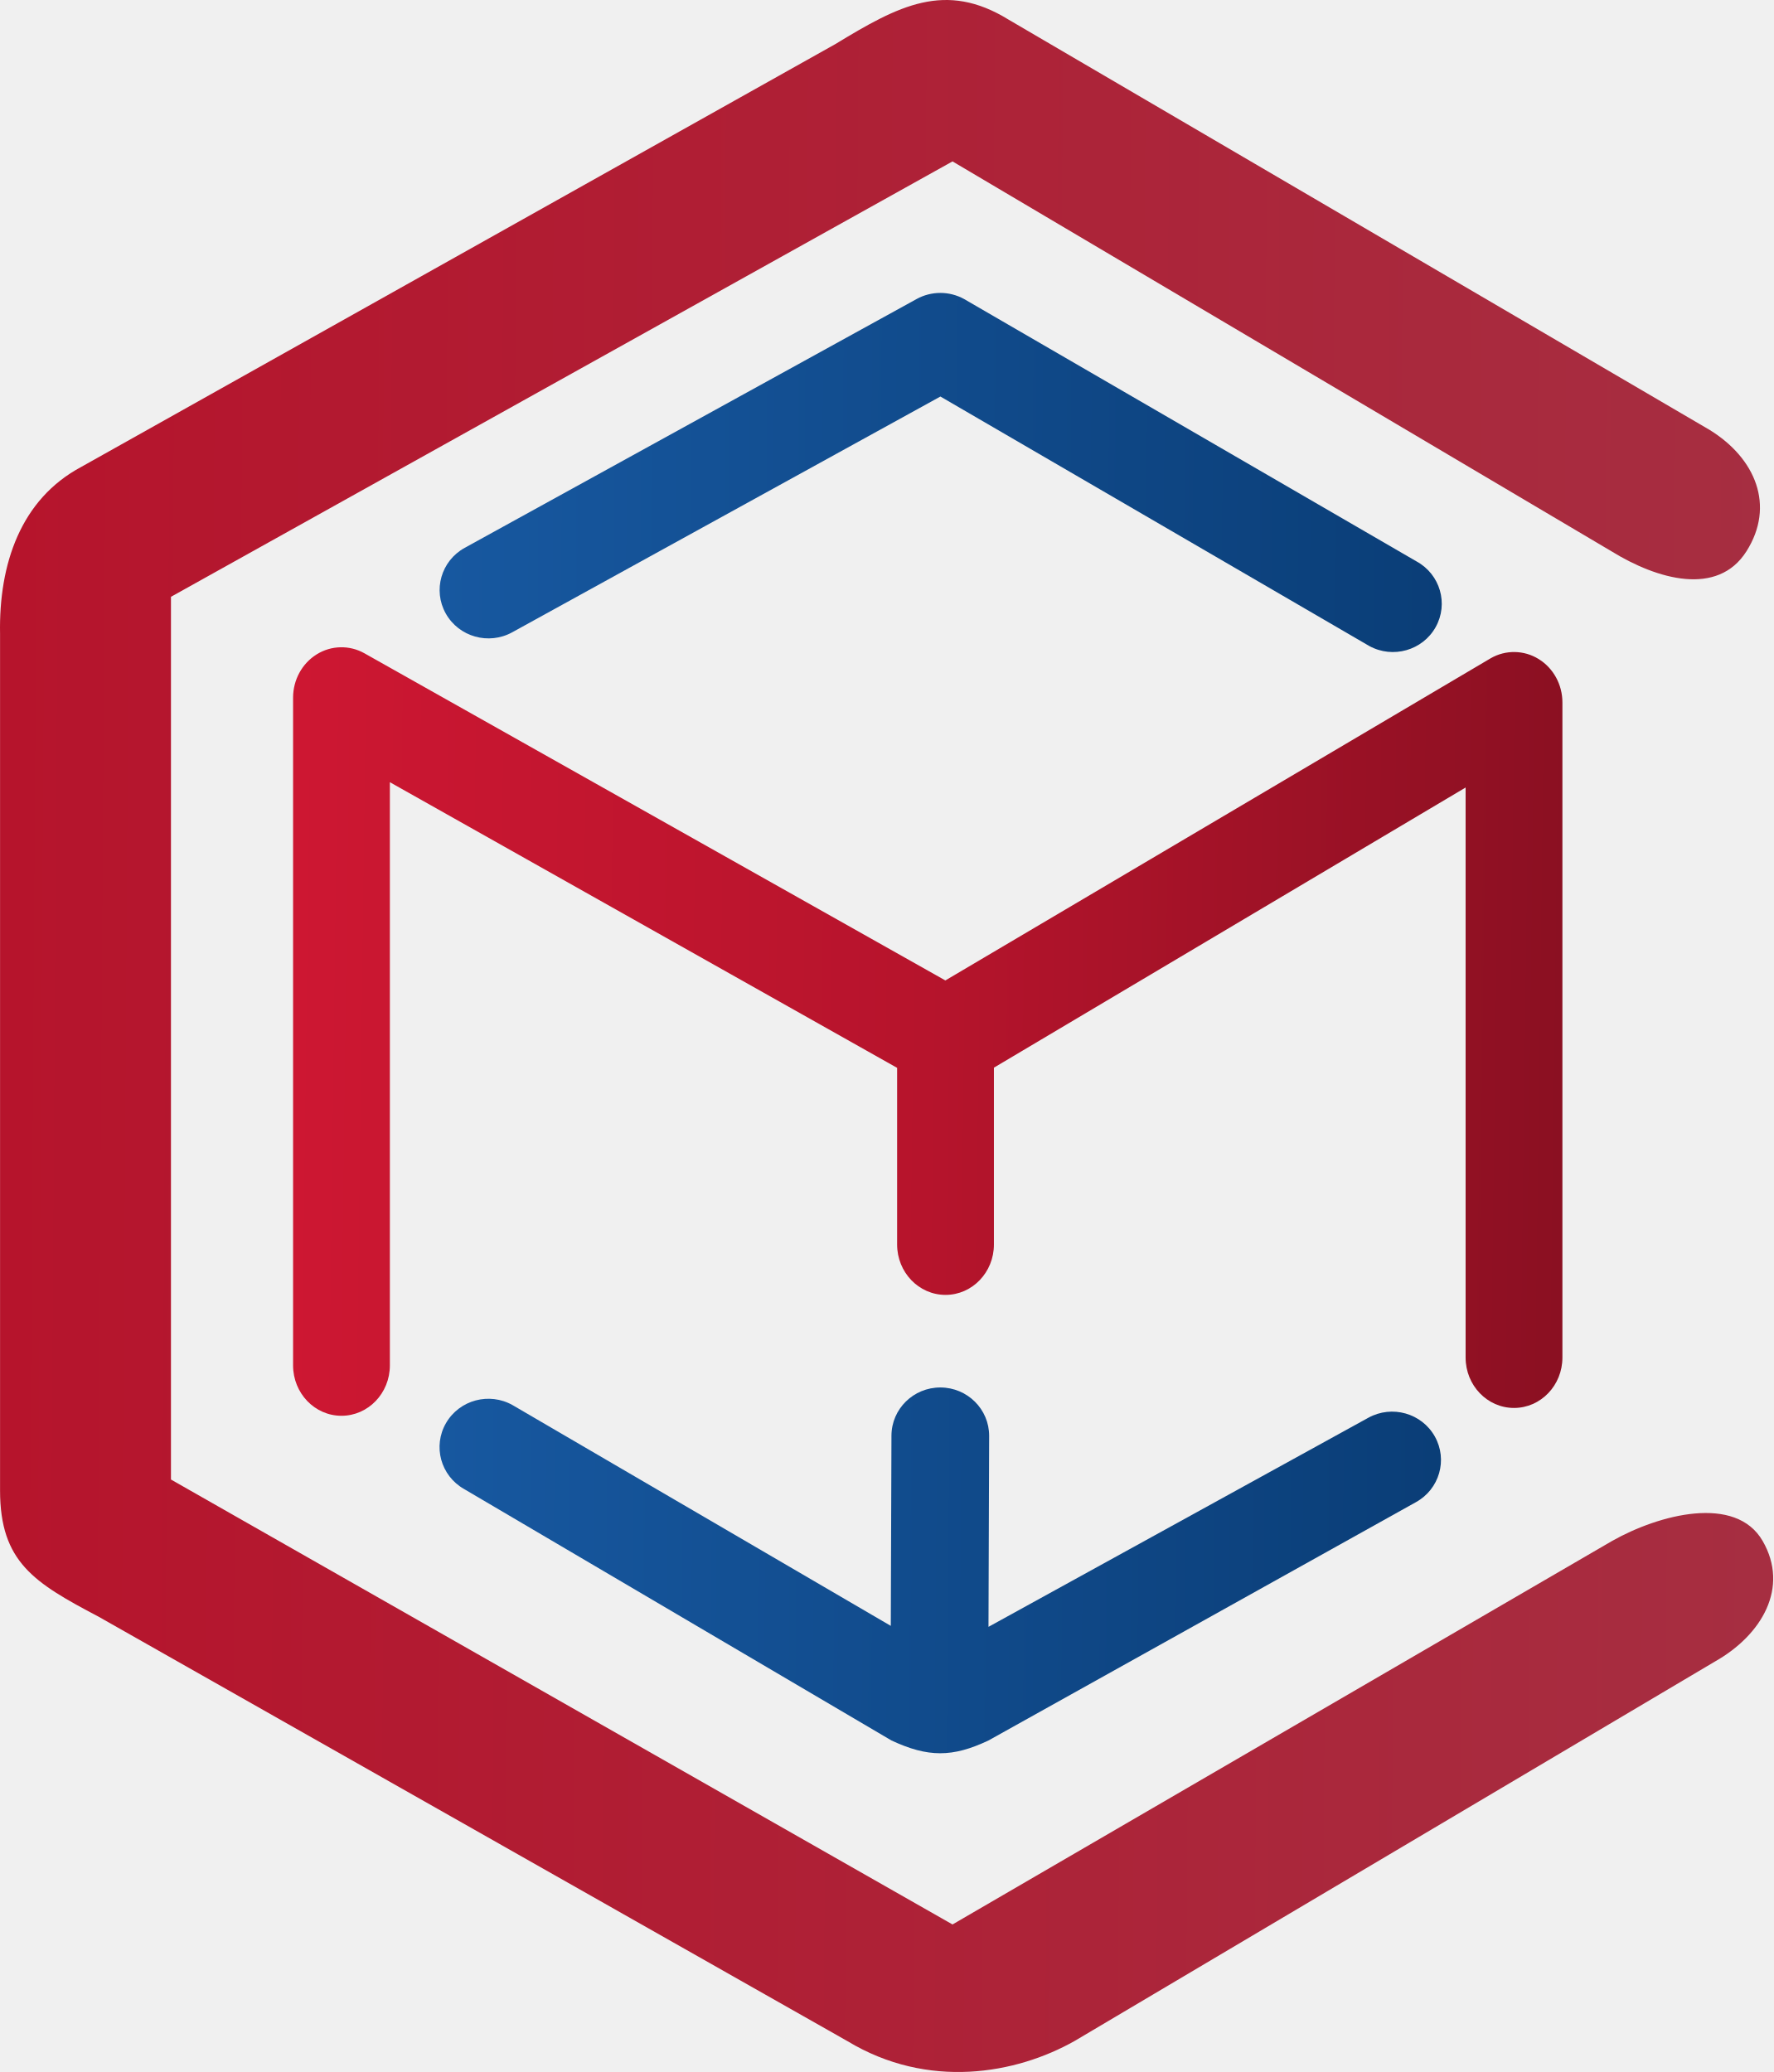
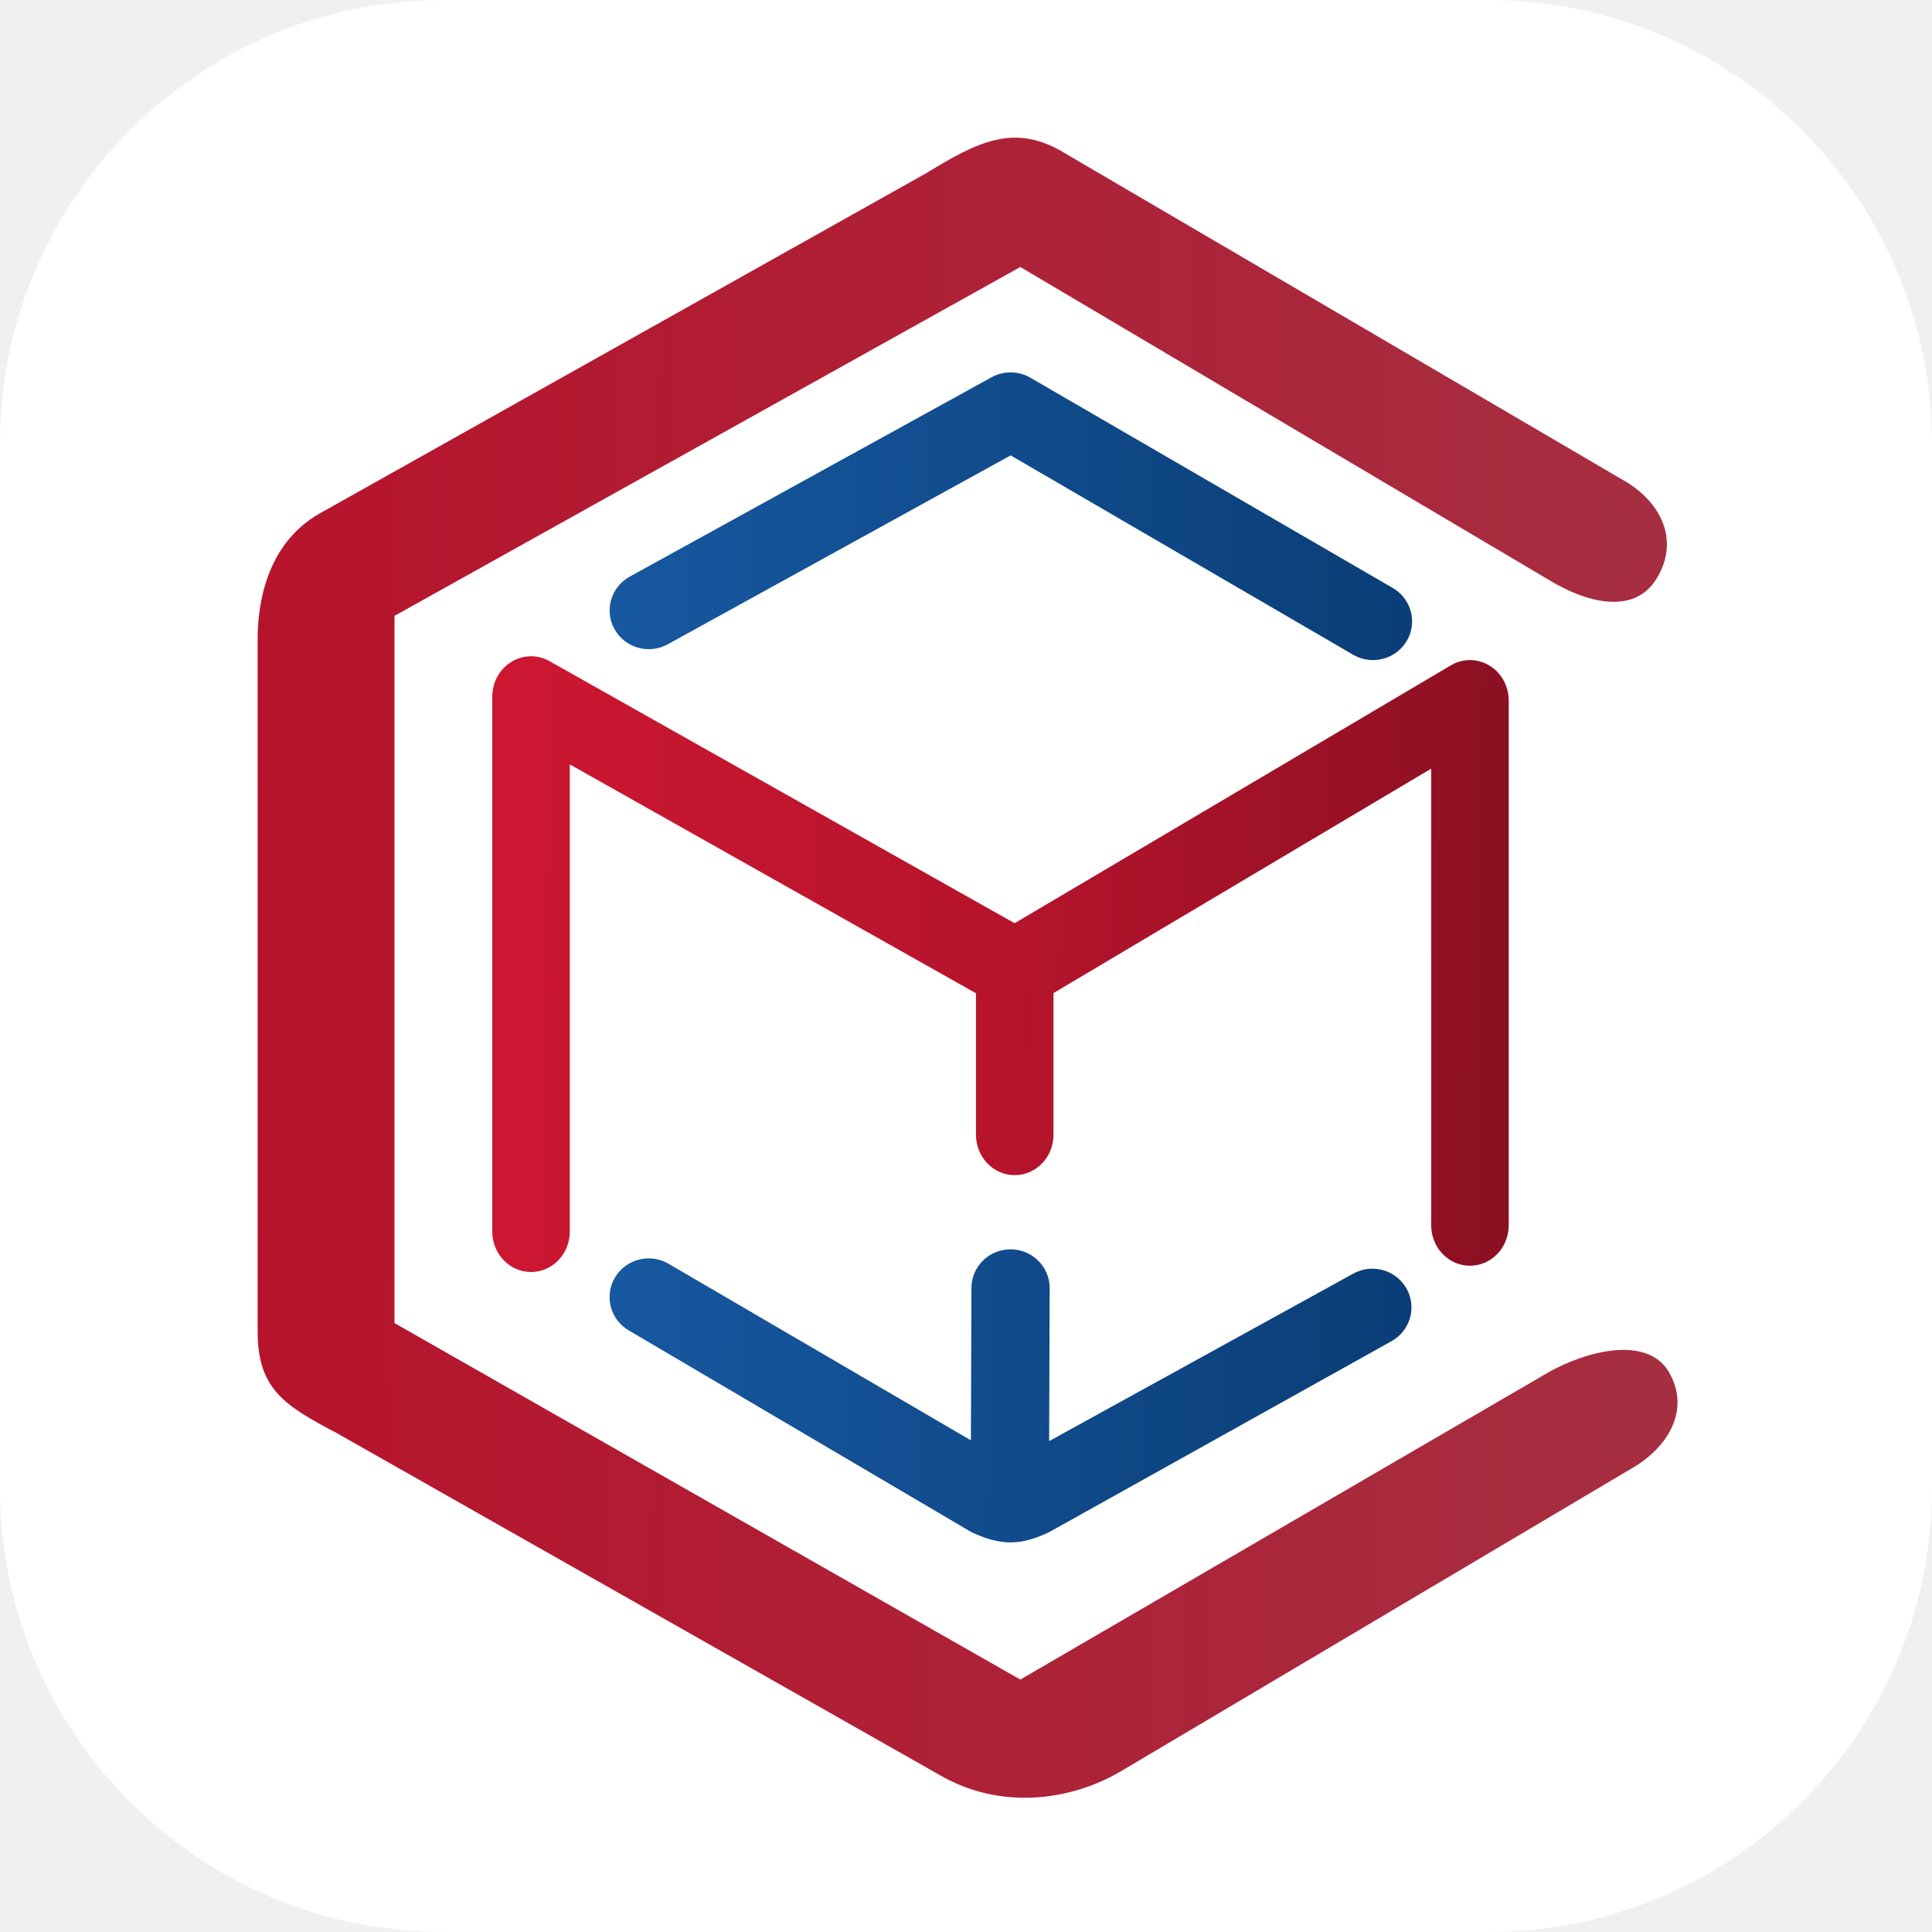
- <svg xmlns="http://www.w3.org/2000/svg" width="320" height="374" fill="none">
-   <path fill-rule="evenodd" clip-rule="evenodd" d="M165.412 53.974a8.896 8.896 0 018.557-.009l81.672 47.375c4.259 2.334 5.8 7.642 3.442 11.857-2.359 4.215-7.723 5.739-11.982 3.405L169.71 71.574 92.439 114.13c-4.254 2.343-9.622.83-11.99-3.38-2.367-4.21-.838-9.522 3.416-11.865l81.547-44.91zm4.309 196.467c4.868.017 8.801 3.936 8.785 8.753l-.119 34.454 68.557-37.745c4.254-2.342 9.622-.828 11.989 3.382 2.367 4.21.836 9.522-3.418 11.864l-77.128 43.009c-6.5 3.077-10.907 3.077-17.511 0l-77.128-45.389c-4.222-2.399-5.679-7.731-3.255-11.909 2.425-4.178 7.813-5.62 12.034-3.221l68.23 39.834.119-34.338c.016-4.818 3.977-8.71 8.845-8.694z" fill="url(#paint0_linear)" />
-   <path fill-rule="evenodd" clip-rule="evenodd" d="M277.676 118.962c2.655 1.637 4.284 4.613 4.284 7.826V245.04c0 5.024-3.911 9.097-8.734 9.097-4.824 0-8.735-4.073-8.735-9.097V142.148l-85.124 50.567v31.92c0 5.024-3.911 9.096-8.734 9.096-4.824 0-8.735-4.072-8.735-9.096V192.75l-91.54-51.561v105.265c0 5.024-3.91 9.097-8.734 9.097s-8.734-4.073-8.734-9.097V125.928c0-3.205 1.62-6.173 4.262-7.814a8.436 8.436 0 018.627-.187l104.825 59.044 98.423-58.159a8.432 8.432 0 018.649.15z" fill="url(#paint1_linear)" />
-   <path fill-rule="evenodd" clip-rule="evenodd" d="M150.736 7.968c11.477-6.99 19.872-11.467 31.306-4.407l126.488 74.04c8.305 5.128 11.84 13.694 6.65 21.9-5.191 8.205-16.078 5.128-24.382 0L171.895 29.134l-141.042 78.59v159.335l141.042 80.309 119.04-69.228c8.503-4.801 22.298-8.402 27.157 0 4.859 8.401-.122 16.98-8.625 21.781l-115.534 68.477c-10.583 5.975-26.445 8.812-40.982.041l-135.21-76.652C6.184 285.697.01 281.964.01 269.023V114.392c-.23-12.619 3.748-24.284 14.645-30.109L150.736 7.968z" fill="url(#paint2_linear)" />
+ <svg xmlns="http://www.w3.org/2000/svg" width="435" height="435" fill="none">
+   <rect width="435" height="435" rx="100" fill="#fff" />
+   <path fill-rule="evenodd" clip-rule="evenodd" d="M223.257 84.942a8.883 8.883 0 018.548-.009l81.596 47.347c4.255 2.332 5.794 7.638 3.438 11.85-2.356 4.212-7.716 5.736-11.971 3.404l-77.318-45.002-77.198 42.531c-4.25 2.341-9.613.829-11.978-3.379-2.365-4.207-.838-9.516 3.412-11.857l81.471-44.885zm4.304 196.351c4.864.017 8.793 3.933 8.777 8.748l-.119 34.433 68.493-37.722c4.25-2.341 9.612-.827 11.977 3.38 2.365 4.208.836 9.516-3.414 11.857l-77.056 42.983c-6.493 3.076-10.897 3.076-17.495 0l-77.055-45.362c-4.218-2.398-5.673-7.726-3.251-11.902 2.422-4.175 7.804-5.616 12.022-3.219l68.166 39.811.118-34.318c.017-4.815 3.973-8.705 8.837-8.689z" fill="url(#paint0_linear)" />
+   <path fill-rule="evenodd" clip-rule="evenodd" d="M335.415 149.891c2.653 1.637 4.279 4.611 4.279 7.822v118.183c0 5.02-3.906 9.091-8.726 9.091-4.819 0-8.726-4.071-8.726-9.091V173.064l-85.044 50.537v31.901c0 5.021-3.907 9.091-8.726 9.091-4.819 0-8.726-4.07-8.726-9.091v-31.866l-91.454-51.53v105.203c0 5.02-3.906 9.09-8.726 9.09-4.819 0-8.726-4.07-8.726-9.09V156.854c0-3.203 1.618-6.17 4.259-7.809a8.424 8.424 0 018.619-.188l104.726 59.009 98.33-58.124a8.424 8.424 0 018.641.149z" fill="url(#paint1_linear)" />
+   <path fill-rule="evenodd" clip-rule="evenodd" d="M208.594 38.963c11.466-6.986 19.854-11.46 31.276-4.404l126.37 73.995c8.297 5.126 11.829 13.687 6.643 21.888-5.186 8.201-16.062 5.125-24.359 0L229.733 60.117 88.824 138.66v159.241l140.909 80.261 118.928-69.188c8.495-4.798 22.277-8.396 27.131 0 4.855 8.397-.121 16.971-8.616 21.769L251.751 399.18c-10.573 5.972-26.421 8.807-40.944.041L75.724 322.614c-11.545-6.086-17.715-9.817-17.715-22.75v-154.54c-.23-12.612 3.745-24.269 14.631-30.09l135.954-76.27z" fill="url(#paint2_linear)" />
  <defs>
-     <linearGradient id="paint0_linear" x1="79.338" y1="180.163" x2="264.457" y2="181.576" gradientUnits="userSpaceOnUse">
+     <linearGradient id="paint0_linear" x1="137.264" y1="211.057" x2="322.208" y2="212.468" gradientUnits="userSpaceOnUse">
      <stop stop-color="#1758A0" />
      <stop offset="1" stop-color="#0A3D76" />
    </linearGradient>
-     <linearGradient id="paint1_linear" x1="52.89" y1="178.289" x2="281.928" y2="181.287" gradientUnits="userSpaceOnUse">
+     <linearGradient id="paint1_linear" x1="110.84" y1="209.184" x2="339.662" y2="212.177" gradientUnits="userSpaceOnUse">
      <stop stop-color="#CD1732" />
      <stop offset=".5" stop-color="#B6142C" />
      <stop offset="1" stop-color="#8B1022" />
    </linearGradient>
-     <linearGradient id="paint2_linear" x1="0" y1="165.696" x2="319.995" y2="167.866" gradientUnits="userSpaceOnUse">
+     <linearGradient id="paint2_linear" x1="58" y1="196.598" x2="377.694" y2="198.765" gradientUnits="userSpaceOnUse">
      <stop stop-color="#B6142C" />
      <stop offset="1" stop-color="#A62E41" />
    </linearGradient>
  </defs>
</svg>
